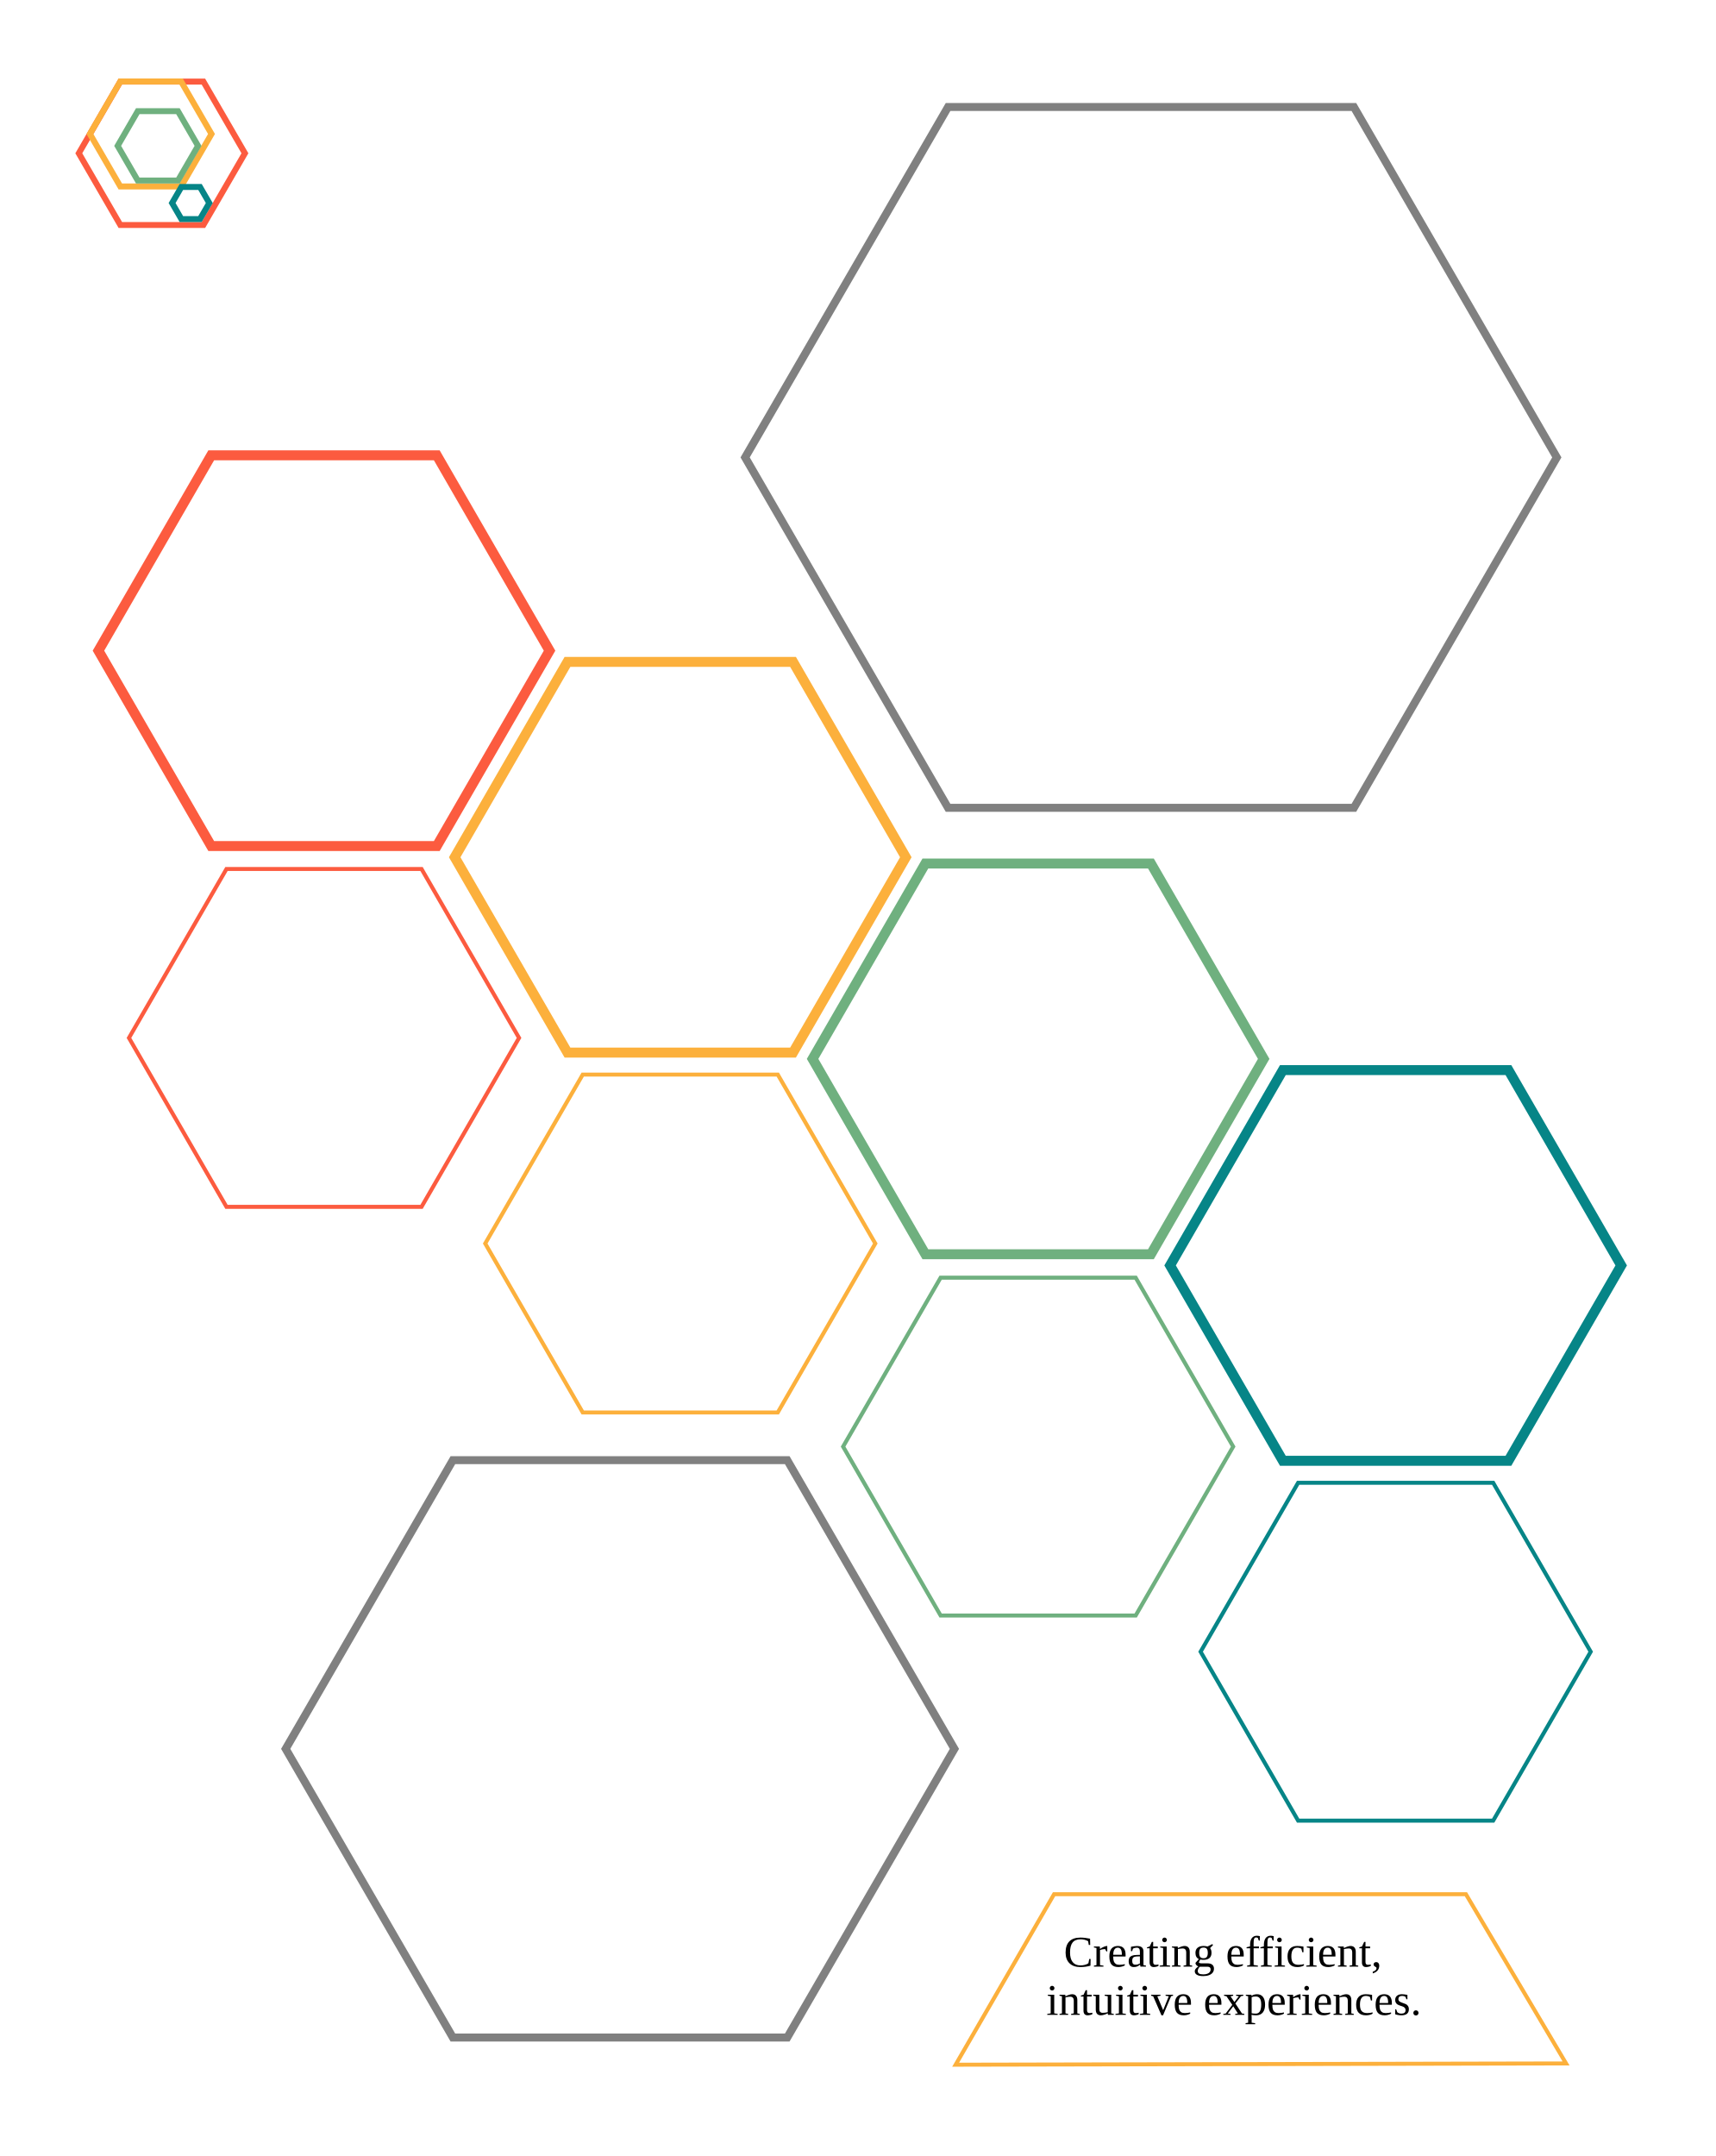
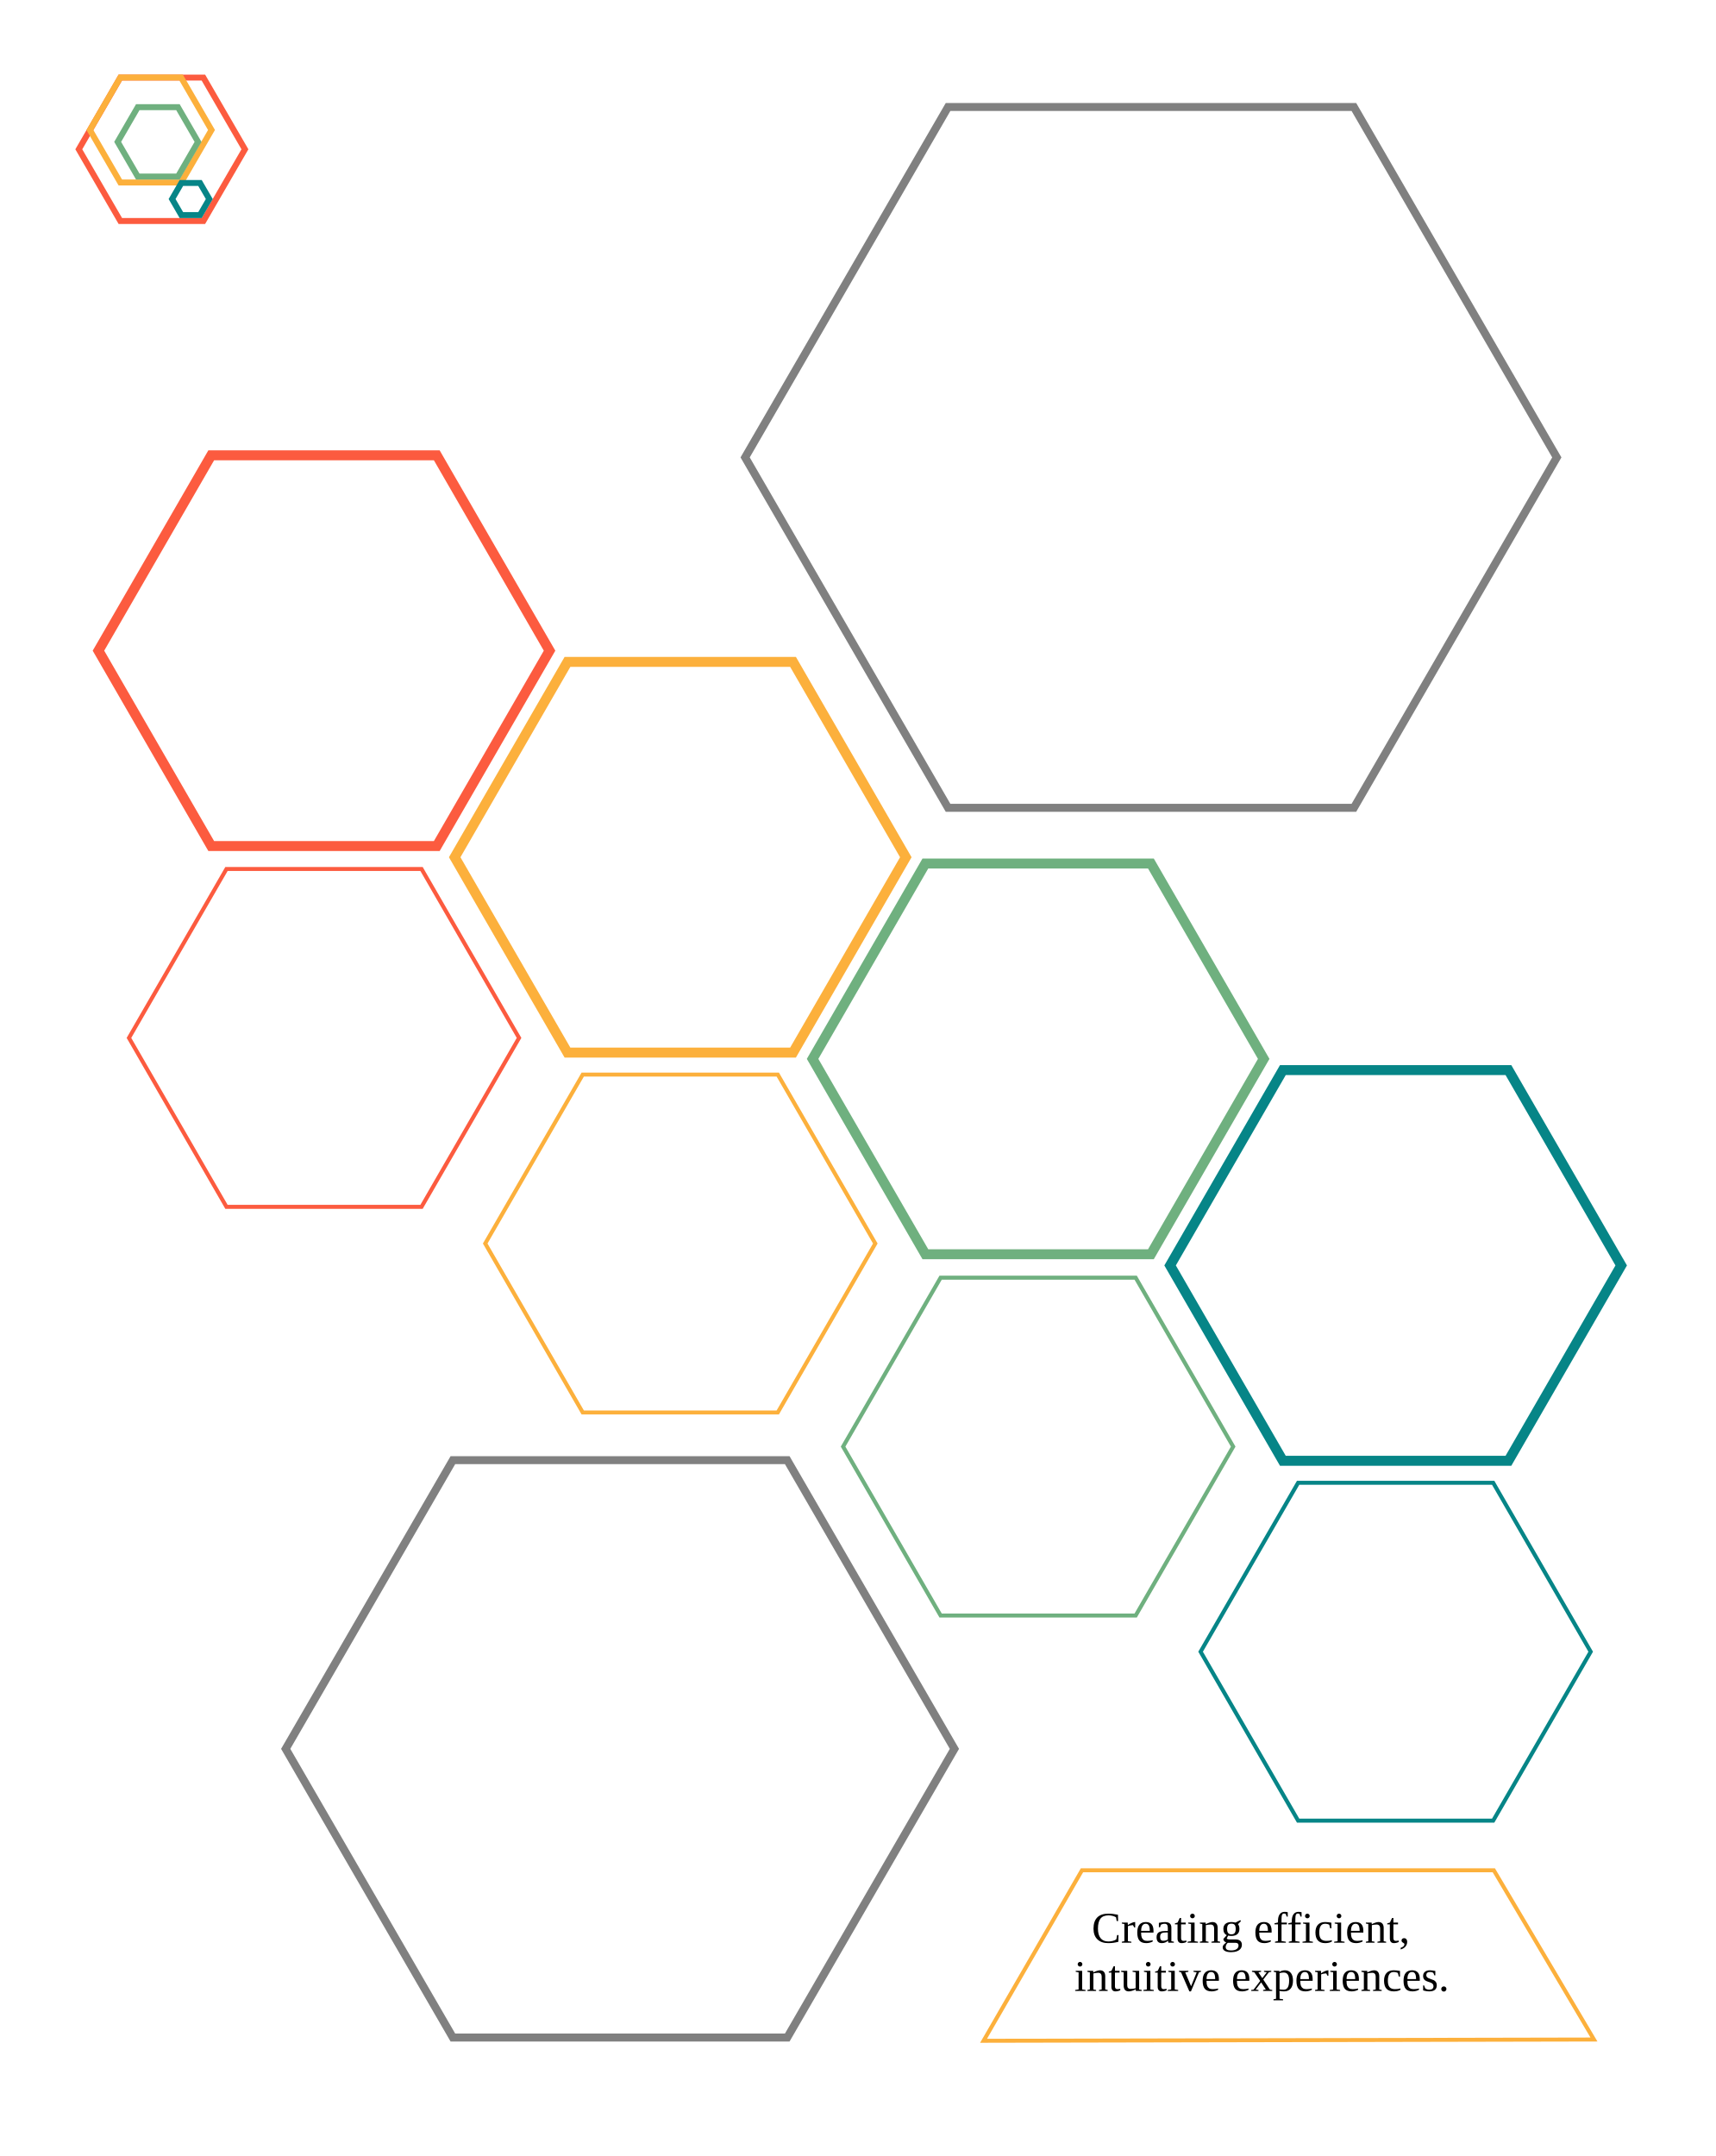
<svg xmlns="http://www.w3.org/2000/svg" xmlns:xlink="http://www.w3.org/1999/xlink" id="svg2" version="1.1" width="860.703" height="1081.35">
  <defs id="defs6" />
  <text xml:space="preserve" style="font-size:40px;font-style:normal;font-weight:normal;line-height:125%;letter-spacing:0px;word-spacing:0px;fill:#000000;fill-opacity:1;stroke:none;font-family:Sans" x="759.629" y="28.686" id="text3011">
    <tspan id="tspan3013" x="759.629" y="28.686" />
  </text>
  <flowRoot xml:space="preserve" id="flowRoot4327" style="font-size:11px;font-style:normal;font-weight:normal;line-height:125%;letter-spacing:0px;word-spacing:0px;fill:#000000;fill-opacity:1;stroke:none;font-family:Museo 300;-inkscape-font-specification:Museo 300" transform="translate(48.88329,44.35)">
    <flowRegion id="flowRegion4329">
      <rect id="rect4331" width="146" height="126" x="243" y="594" style="font-size:11px;font-family:Museo 300;-inkscape-font-specification:Museo 300" />
    </flowRegion>
    <flowPara id="flowPara4333" />
  </flowRoot>
  <flowRoot xml:space="preserve" id="flowRoot4421" style="font-size:11px;font-style:normal;font-weight:normal;line-height:125%;letter-spacing:0px;word-spacing:0px;fill:#000000;fill-opacity:1;stroke:none;font-family:Museo 700;-inkscape-font-specification:Museo 700" transform="translate(48.88329,44.35)">
    <flowRegion id="flowRegion4423">
      <rect id="rect4425" width="275" height="97" x="34" y="18" style="font-size:11px;font-family:Museo 700;-inkscape-font-specification:Museo 700" />
    </flowRegion>
    <flowPara id="flowPara4427" />
  </flowRoot>
-   <g id="g3086" transform="translate(-141.5873,30)">
-     <g transform="translate(-2,18.63221)" id="g3906">
+   <g id="g3086" transform="translate(-141.5873,28)">
+     <g transform="translate(2,18.63221)" id="g3906">
      <flowRoot xml:space="preserve" id="flowRoot3075" style="font-size:40px;font-style:normal;font-weight:normal;line-height:125%;letter-spacing:0px;word-spacing:0px;fill:#000000;fill-opacity:1;stroke:none;font-family:Museo 500;-inkscape-font-specification:Museo 500" transform="translate(44.25297,-1.270358)">
        <flowRegion id="flowRegion3077">
          <rect id="rect3079" width="332" height="104" x="226" y="4" style="font-family:Museo 500;-inkscape-font-specification:Museo 500" />
        </flowRegion>
        <flowPara id="flowPara3081" style="font-size:45px">Marielle Hsu</flowPara>
      </flowRoot>
      <flowRoot xml:space="preserve" id="flowRoot3130" style="font-size:20px;font-style:normal;font-weight:normal;line-height:125%;letter-spacing:0px;word-spacing:0px;fill:#6f6f6f;fill-opacity:0;stroke:none;font-family:Museo 300;-inkscape-font-specification:Museo 300" transform="translate(-0.5870301,-8.508143)">
        <flowRegion id="flowRegion3132">
          <rect id="rect3134" width="244" height="67" x="271" y="50" style="font-size:20px;fill:#6f6f6f;fill-opacity:0;font-family:Museo 300;-inkscape-font-specification:Museo 300" />
        </flowRegion>
-         <flowPara id="flowPara3136" style="font-size:16px;font-style:normal;fill:#6e6e6e;fill-opacity:1;-inkscape-font-specification:Museo 300 Light">contact<flowSpan style="-inkscape-font-specification:Tahoma;font-family:Tahoma;font-weight:normal;font-style:normal;font-stretch:normal;font-variant:normal;font-size:13px" id="flowSpan3180">@</flowSpan>mariellehsu.com</flowPara>
+         <flowPara id="flowPara3136" style="font-size:16px;font-style:normal;fill:#6e6e6e;fill-opacity:1;-inkscape-font-specification:Museo 300 Light">contact<flowSpan style="font-size:13px;font-style:normal;font-variant:normal;font-weight:normal;font-stretch:normal;font-family:Tahoma;-inkscape-font-specification:Tahoma" id="flowSpan3180">@</flowSpan>mariellehsu.com</flowPara>
      </flowRoot>
    </g>
    <g id="layer1" transform="matrix(0.2109527,0,0,0.2109527,180.0096,-138.1776)">
      <path style="fill:none;stroke:#fc5b3f;stroke-width:13.606;stroke-linecap:square;stroke-linejoin:miter;stroke-miterlimit:4;stroke-opacity:1;stroke-dasharray:none" id="path2987-4" d="m 300.087,143.791 -94.329,163.383 -188.658,0 -94.329,-163.383 94.329,-163.383 188.658,0 z" transform="matrix(1.046868,0,0,1.043563,86.08695,727.1885)" />
      <path style="fill:none;stroke:#fcb03c;stroke-width:18.59;stroke-linecap:square;stroke-linejoin:miter;stroke-miterlimit:4;stroke-opacity:1;stroke-dasharray:none" id="path2987-4-1" d="m 300.087,143.791 -94.329,163.383 -188.658,0 -94.329,-163.383 94.329,-163.383 188.658,0 z" transform="matrix(0.766218,0,0,0.7637907,90.82925,721.5159)" />
      <path style="fill:none;stroke:#068587;stroke-width:60.764;stroke-linecap:square;stroke-linejoin:miter;stroke-miterlimit:4;stroke-opacity:1;stroke-dasharray:none" id="path2987-4-7" d="m 300.087,143.791 -94.329,163.383 -188.658,0 -94.329,-163.383 94.329,-163.383 188.658,0 z" transform="matrix(0.2344116,0,0,0.2336716,245.1576,961.8998)" />
      <path style="fill:none;stroke:#6fb07f;stroke-width:28.124;stroke-linecap:square;stroke-linejoin:miter;stroke-miterlimit:4;stroke-opacity:1;stroke-dasharray:none" id="path2987-4-4" d="m 300.087,143.791 -94.329,163.383 -188.658,0 -94.329,-163.383 94.329,-163.383 188.658,0 z" transform="matrix(0.5064827,0,0,0.5048573,136.7709,787.0006)" />
    </g>
  </g>
  <g id="g4203" transform="translate(51.74825,82.35)">
    <flowRoot transform="translate(-24.67992,-293.6992)" style="font-size:11px;font-style:normal;font-weight:normal;line-height:125%;letter-spacing:0px;word-spacing:0px;fill:#000000;fill-opacity:1;stroke:none;font-family:Museo 300;-inkscape-font-specification:Museo 300" id="flowRoot4355" xml:space="preserve">
      <flowRegion id="flowRegion4357">
        <rect style="font-size:11px;font-family:Museo 300;-inkscape-font-specification:Museo 300" y="712" x="41" height="168" width="196" id="rect4359" />
      </flowRegion>
      <flowPara style="text-align:center;text-anchor:middle" id="flowPara4334">paper prototype</flowPara>
      <flowPara style="text-align:center;text-anchor:middle" id="flowPara4756">POPapp (mobile and web)</flowPara>
      <flowPara style="text-align:center;text-anchor:middle" id="flowPara4760">pen and paper</flowPara>
    </flowRoot>
    <path transform="matrix(0.8857846,0,0,0.8857846,-154.9611,314.2093)" d="m 410.454,140 -55.227,95.656 -110.454,0 L 189.546,140 l 55.227,-95.656 110.454,0 z" id="path4104-7" style="fill:none;stroke:#fc5b3f;stroke-width:2.258;stroke-miterlimit:4;stroke-opacity:1;stroke-dasharray:none" />
-     <flowRoot transform="matrix(0.5,-0.8660254,0.8660254,0.5,-32.83706,441.245)" style="font-size:40px;font-style:normal;font-weight:normal;line-height:125%;letter-spacing:0px;word-spacing:0px;fill:#000000;fill-opacity:1;stroke:none;font-family:Sans" id="flowRoot4429-5" xml:space="preserve">
+     <flowRoot transform="matrix(0.5,-0.8660254,0.8660254,0.5,-32.83706,439.245)" style="font-size:40px;font-style:normal;font-weight:normal;line-height:125%;letter-spacing:0px;word-spacing:0px;fill:#000000;fill-opacity:1;stroke:none;font-family:Sans" id="flowRoot4429-5" xml:space="preserve">
      <flowRegion id="flowRegion4431-5">
        <rect y="19" x="34" height="91" width="298" id="rect4433-1" />
      </flowRegion>
      <flowPara style="font-size:22.5px;font-family:Museo 700;-inkscape-font-specification:Museo 700" id="flowPara4435-7">TOOLS</flowPara>
    </flowRoot>
  </g>
  <g id="g4266" transform="translate(46.88329,102.35)">
    <path transform="matrix(0.8668703,0,0,0.8709788,195.4323,-142.3419)" d="m 231.508,540 -58.246,100.885 -116.492,0 L -1.475,540 56.771,439.115 l 116.492,0 z" id="path3043" style="fill:none;stroke:none" />
    <flowRoot id="flowRoot3841" style="font-size:11px;font-style:normal;font-weight:normal;line-height:125%;letter-spacing:0px;word-spacing:0px;fill:#000000;fill-opacity:1;stroke:none;font-family:Museo 300;-inkscape-font-specification:Museo 300" xml:space="preserve">
      <flowRegion id="flowRegion3843">
        <use id="use3845" xlink:href="#path3043" y="0" x="0" width="765" height="990" />
      </flowRegion>
-       <flowPara id="flowPara3847" style="font-style:normal;font-variant:normal;font-weight:600;font-stretch:normal;font-family:Museo 700;-inkscape-font-specification:Museo 700 Semi-Bold">Website rebrands :</flowPara>
+       <flowPara id="flowPara3847" style="font-style:normal;font-variant:normal;font-weight:600;font-stretch:normal;font-family:Museo 700;-inkscape-font-specification:Museo 700 Semi-Bold">Website rebrands</flowPara>
      <flowPara id="flowPara3849">stakeholder interviews, user research, partner collaboration and communication, client communication, card sorting, understanding a project brief, time management, market and competitive research, information architecture, wireframing, appropriate use of design triggers.</flowPara>
    </flowRoot>
    <path transform="matrix(1.024314,0,0,1.024314,-12.95923,184.1978)" d="m 410.454,140 -55.227,95.656 -110.454,0 L 189.546,140 l 55.227,-95.656 110.454,0 z" id="path4104-4" style="fill:none;stroke:#fcb03c;stroke-width:4.881;stroke-miterlimit:4;stroke-opacity:1;stroke-dasharray:none" />
  </g>
  <g id="g4275" transform="translate(44.91824,82.35)">
    <flowRoot transform="translate(-30.07638,-85.73697)" style="font-size:11px;font-style:normal;font-weight:normal;line-height:125%;letter-spacing:0px;word-spacing:0px;fill:#000000;fill-opacity:1;stroke:none;font-family:Museo 300;-inkscape-font-specification:Museo 300" id="flowRoot4335" xml:space="preserve">
      <flowRegion id="flowRegion4337">
        <rect style="font-size:11px;font-family:Museo 300;-inkscape-font-specification:Museo 300" y="580" x="238" height="136" width="177" id="rect4339" />
      </flowRegion>
      <flowPara id="flowPara4341" style="text-align:center;text-anchor:middle">Google Drive</flowPara>
      <flowPara id="flowPara4343" style="text-align:center;text-anchor:middle">Google Forms</flowPara>
      <flowPara id="flowPara4345" style="text-align:center;text-anchor:middle">group collaboration</flowPara>
      <flowPara id="flowPara4347" style="text-align:center;text-anchor:middle">Zurb.com design triggers</flowPara>
      <flowPara style="text-align:center;text-anchor:middle" id="flowPara3165">pen and paper</flowPara>
      <flowPara id="flowPara4349" style="text-align:center;text-anchor:middle">Omnigraffle</flowPara>
      <flowPara id="flowPara4353" style="text-align:center;text-anchor:middle">whiteboard</flowPara>
      <flowPara style="text-align:center;text-anchor:middle" id="flowPara4315">Invision</flowPara>
    </flowRoot>
    <path style="fill:none;stroke:#fcb03c;stroke-width:2.258;stroke-miterlimit:4;stroke-opacity:1;stroke-dasharray:none" id="path4104-7-0" d="m 410.454,140 -55.227,95.656 -110.454,0 L 189.546,140 l 55.227,-95.656 110.454,0 z" transform="matrix(0.8857846,0,0,0.8857846,30.56474,417.3313)" />
  </g>
  <g id="g4356" transform="translate(46.88329,307.083)">
    <path transform="matrix(0.8668703,0,0,0.8709788,372.7781,-246.2481)" d="m 231.508,540 -58.246,100.885 -116.492,0 L -1.475,540 56.771,439.115 l 116.492,0 z" id="path3043-1" style="fill:none;stroke:none" />
    <flowRoot id="flowRoot3869" style="font-size:11.021px;font-style:normal;font-weight:normal;line-height:125%;letter-spacing:0px;word-spacing:0px;fill:#000000;fill-opacity:1;stroke:none;font-family:Sans" xml:space="preserve">
      <flowRegion id="flowRegion3871">
        <use id="use3873" xlink:href="#path3043-1" y="0" x="0" width="765" height="990" />
      </flowRegion>
-       <flowPara id="flowPara3875" style="font-size:11px;line-height:125%;font-family:Museo 700;-inkscape-font-specification:Museo 700">Visual design and front-end web development :</flowPara>
-       <flowPara id="flowPara3879" style="font-size:11px;line-height:125%;font-family:Museo 300;-inkscape-font-specification:Museo 300">HTML, CSS, JavaScript, jquery, version control, security, typography, layout, intuitive flow, grid systems, color palettes, mood boards, personal branding.</flowPara>
+       <flowPara id="flowPara3875" style="font-size:11px;line-height:125%;font-family:Museo 700;-inkscape-font-specification:Museo 700">Visual design and front-end web development</flowPara>
+       <flowPara id="flowPara3879" style="font-size:11px;line-height:125%;font-family:Museo 300;-inkscape-font-specification:Museo 300">HTML, CSS, JavaScript, jquery, version control, security, typography, layout, intuitive flow, grid systems, color palettes, mood boards, personal branding, and all of the previous.</flowPara>
    </flowRoot>
    <path style="fill:none;stroke:#6fb07f;stroke-width:4.881;stroke-miterlimit:4;stroke-opacity:1;stroke-dasharray:none" id="path4104-4-9" d="m 410.454,140 -55.227,95.656 -110.454,0 L 189.546,140 l 55.227,-95.656 110.454,0 z" transform="matrix(1.024314,0,0,1.024314,166.56,80.596)" />
  </g>
  <g id="g4420" transform="translate(43.09168,287.083)">
    <flowRoot transform="translate(-40.73917,-312.3628)" style="font-size:11px;font-style:normal;font-weight:normal;line-height:125%;letter-spacing:0px;word-spacing:0px;fill:#000000;fill-opacity:1;stroke:none;font-family:Museo 300;-inkscape-font-specification:Museo 300" id="flowRoot4109" xml:space="preserve">
      <flowRegion id="flowRegion4111">
        <rect style="font-size:11px;font-family:Museo 300;-inkscape-font-specification:Museo 300" y="690" x="431" height="122" width="175" id="rect4113" />
      </flowRegion>
      <flowPara id="flowPara4277" style="text-align:center;text-anchor:middle">emacs</flowPara>
      <flowPara style="text-align:center;text-anchor:middle" id="flowPara4744">Notepad++</flowPara>
      <flowPara id="flowPara4279" style="text-align:center;text-anchor:middle">Google Drive</flowPara>
-       <flowPara style="text-align:center;text-anchor:middle" id="flowPara4734">scissors and glue</flowPara>
+       <flowPara style="text-align:center;text-anchor:middle" id="flowPara4734">scissors and tape</flowPara>
      <flowPara style="text-align:center;text-anchor:middle" id="flowPara4764">pen and paper</flowPara>
      <flowPara style="text-align:center;text-anchor:middle" id="flowPara4736">Omnigraffle</flowPara>
      <flowPara id="flowPara4283" style="text-align:center;text-anchor:middle">whiteboard</flowPara>
      <flowPara style="text-align:center;text-anchor:middle" id="flowPara4701">Invision</flowPara>
      <flowPara id="flowPara4685" style="text-align:center;text-anchor:middle">github</flowPara>
    </flowRoot>
    <path transform="matrix(0.8857846,0,0,0.8857846,211.9105,314.4553)" d="m 410.454,140 -55.227,95.656 -110.454,0 L 189.546,140 l 55.227,-95.656 110.454,0 z" id="path4104-7-0-4" style="fill:none;stroke:#6fb07f;stroke-width:2.258;stroke-miterlimit:4;stroke-opacity:1;stroke-dasharray:none" />
  </g>
  <g id="g4435" transform="translate(46.88329,307.083)">
    <path transform="matrix(0.8668703,0,0,0.8709788,550.1238,-142.9205)" d="m 231.508,540 -58.246,100.885 -116.492,0 L -1.475,540 56.771,439.115 l 116.492,0 z" id="path3043-4" style="fill:none;stroke:none" />
    <flowRoot id="flowRoot3905" style="font-size:11px;font-style:normal;font-weight:normal;line-height:125%;letter-spacing:0px;word-spacing:0px;fill:#000000;fill-opacity:1;stroke:none;font-family:Museo 300;-inkscape-font-specification:Museo 300" xml:space="preserve">
      <flowRegion id="flowRegion3907">
        <use id="use3909" xlink:href="#path3043-4" y="0" x="0" width="765" height="990" />
      </flowRegion>
-       <flowPara id="flowPara3911" style="font-style:normal;font-variant:normal;font-weight:600;font-stretch:normal;font-family:Museo 700;-inkscape-font-specification:Museo 700 Semi-Bold">Client work :</flowPara>
+       <flowPara id="flowPara3911" style="font-style:normal;font-variant:normal;font-weight:600;font-stretch:normal;font-family:Museo 700;-inkscape-font-specification:Museo 700 Semi-Bold">Client work</flowPara>
      <flowPara id="flowPara3913">communication,</flowPara>
      <flowPara id="flowPara4459">scope creep, setting expectations, user research and interviews, mockups, and all of the previous.</flowPara>
    </flowRoot>
    <path transform="matrix(1.024314,0,0,1.024314,345.8862,184.1978)" d="m 410.454,140 -55.227,95.656 -110.454,0 L 189.546,140 l 55.227,-95.656 110.454,0 z" id="path4104-4-9-8" style="fill:none;stroke:#068587;stroke-width:4.881;stroke-miterlimit:4;stroke-opacity:1;stroke-dasharray:none" />
  </g>
  <g id="g4444" transform="translate(46.88329,287.083)">
    <flowRoot transform="translate(-23.09342,-89.53124)" style="font-size:11px;font-style:normal;font-weight:normal;line-height:125%;letter-spacing:0px;word-spacing:0px;fill:#000000;fill-opacity:1;stroke:none;font-family:Museo 300;-inkscape-font-specification:Museo 300" id="flowRoot4137" xml:space="preserve">
      <flowRegion id="flowRegion4139">
        <rect style="font-size:11px;font-family:Museo 300;-inkscape-font-specification:Museo 300" y="570" x="601" height="165.912" width="150.552" id="rect4141" />
      </flowRegion>
      <flowPara style="text-align:center;text-anchor:middle" id="flowPara4715">Axure</flowPara>
      <flowPara style="text-align:center;text-anchor:middle" id="flowPara4797">Google Drive</flowPara>
      <flowPara style="text-align:center;text-anchor:middle" id="flowPara4801">Google Calendar</flowPara>
      <flowPara id="flowPara4213" style="text-align:center;text-anchor:middle">kimono labs API builder</flowPara>
      <flowPara style="text-align:center;text-anchor:middle" id="flowPara4787">pen and paper</flowPara>
      <flowPara style="text-align:center;text-anchor:middle" id="flowPara4789">Omnigraffle</flowPara>
      <flowPara style="text-align:center;text-anchor:middle" id="flowPara4791">whiteboard</flowPara>
      <flowPara style="text-align:center;text-anchor:middle" id="flowPara4793">Invision</flowPara>
      <flowPara id="flowPara4223" style="text-align:center;text-anchor:middle">jsfiddle</flowPara>
    </flowRoot>
    <path transform="matrix(0.8857846,0,0,0.8857846,387.4451,417.3313)" d="m 410.454,140 -55.227,95.656 -110.454,0 L 189.546,140 l 55.227,-95.656 110.454,0 z" id="path4104-7-0-4-8" style="fill:none;stroke:#068587;stroke-width:2.258;stroke-miterlimit:4;stroke-opacity:1;stroke-dasharray:none" />
  </g>
  <g id="g4245" transform="translate(48.88329,44.35)">
    <g transform="translate(-6,6)" id="g3105">
      <path style="fill:none;stroke:#808080;stroke-width:3.936;stroke-miterlimit:4;stroke-opacity:1;stroke-dasharray:none" id="path3113-1" d="m 310,760 -100,173.205 -200,0 L -90,760 10,586.795 l 200,0 z" transform="matrix(1.017861,0,0,1.014676,422.4861,-592.0902)" />
-       <flowRoot transform="matrix(0.5,-0.8660254,0.8660254,0.5,287.0046,172.095)" style="font-size:40px;font-style:normal;font-weight:normal;line-height:125%;letter-spacing:0px;word-spacing:0px;fill:#000000;fill-opacity:1;stroke:none;font-family:Sans" id="flowRoot4429-3" xml:space="preserve">
+       <flowRoot transform="matrix(0.5,-0.8660254,0.8660254,0.5,283.0046,172.095)" style="font-size:40px;font-style:normal;font-weight:normal;line-height:125%;letter-spacing:0px;word-spacing:0px;fill:#000000;fill-opacity:1;stroke:none;font-family:Sans" id="flowRoot4429-3" xml:space="preserve">
        <flowRegion id="flowRegion4431-6">
          <rect y="19" x="34" height="91" width="298" id="rect4433-17" />
        </flowRegion>
        <flowPara style="font-size:28px;font-family:Museo 700;-inkscape-font-specification:Museo 700" id="flowPara4435-6">EXPERIENCE</flowPara>
      </flowRoot>
    </g>
    <path style="fill:none;stroke:none" id="path3113-1-1" d="m 310,760 -100,173.205 -200,0 L -90,760 10,586.795 l 200,0 z" transform="matrix(0.9749733,0,0,0.9719221,421.2038,-553.598)" />
    <flowRoot id="flowRoot3952" style="font-size:12px;font-style:normal;font-weight:normal;line-height:125%;letter-spacing:0px;word-spacing:0px;fill:#000000;fill-opacity:1;stroke:none;font-family:Museo 300;-inkscape-font-specification:Museo 300" xml:space="preserve">
      <flowRegion id="flowRegion3954">
        <use height="990" width="765" id="use3956" xlink:href="#path3113-1-1" y="0" x="0" />
      </flowRegion>
      <flowPara id="flowPara4024" style="font-size:6px;font-style:normal;font-variant:normal;font-weight:600;font-stretch:normal;font-family:Museo 700;-inkscape-font-specification:Museo 700 Semi-Bold"> </flowPara>
      <flowPara style="font-size:12px;font-style:normal;font-variant:normal;font-weight:600;font-stretch:normal;font-family:Museo 700;-inkscape-font-specification:Museo 700 Semi-Bold" id="flowPara3177">Application/UX Designer </flowPara>
      <flowPara style="font-size:12px;font-style:normal;font-variant:normal;font-weight:300;font-stretch:normal;font-family:Museo 300;-inkscape-font-specification:Museo 300 Light" id="flowPara4204">San Francisco, CA</flowPara>
      <flowPara style="font-size:12px;font-style:normal;font-variant:normal;font-weight:300;font-stretch:normal;font-family:Museo 300;-inkscape-font-specification:Museo 300 Light" id="flowPara4206">Public Utilites Comission   2015</flowPara>
      <flowPara style="font-size:12px;font-style:normal;font-variant:normal;font-weight:600;font-stretch:normal;font-family:Museo 700;-inkscape-font-specification:Museo 700 Semi-Bold" id="flowPara4210" />
      <flowPara style="font-size:12px" id="flowPara4004">
        <flowSpan id="flowSpan4220" style="font-size:12px;font-style:normal;font-variant:normal;font-weight:600;font-stretch:normal;font-family:Museo 700;-inkscape-font-specification:Museo 700 Semi-Bold">Visual/UX Designer </flowSpan>San Francisco, CA</flowPara>
      <flowPara style="font-size:12px" id="flowPara3960">Department of Public Works    2014 - 2015</flowPara>
      <flowPara style="font-size:12px" id="flowPara3962" />
      <flowPara style="font-size:12px" id="flowPara3964">
        <flowSpan id="flowSpan4008" style="font-size:12px;font-style:normal;font-variant:normal;font-weight:600;font-stretch:normal;font-family:Museo 700;-inkscape-font-specification:Museo 700 Semi-Bold">Retail Interaction Designer</flowSpan> San Francisco, CA</flowPara>
      <flowPara style="font-size:12px" id="flowPara3966">Other Machine Co.   2013 - 2014</flowPara>
      <flowPara style="font-size:12px" id="flowPara3968" />
      <flowPara style="font-size:12px" id="flowPara3970">
        <flowSpan id="flowSpan4010" style="font-size:12px;font-style:normal;font-variant:normal;font-weight:600;font-stretch:normal;font-family:Museo 700;-inkscape-font-specification:Museo 700 Semi-Bold">Quality Assurance Tester</flowSpan> San Francisco, CA</flowPara>
      <flowPara style="font-size:12px" id="flowPara3972">Gree International, Inc.   2012 - 2013</flowPara>
      <flowPara style="font-size:12px" id="flowPara3974" />
      <flowPara style="font-size:12px" id="flowPara3976">
        <flowSpan id="flowSpan4014" style="font-size:12px;font-style:normal;font-variant:normal;font-weight:600;font-stretch:normal;font-family:Museo 700;-inkscape-font-specification:Museo 700 Semi-Bold">QA Process Consultant</flowSpan> Berkeley, CA</flowPara>
      <flowPara style="font-size:12px" id="flowPara3978">Crater House   2012</flowPara>
      <flowPara style="font-size:12px" id="flowPara3980" />
      <flowPara style="font-size:12px" id="flowPara3982">
        <flowSpan id="flowSpan4018" style="font-size:12px;font-style:normal;font-variant:normal;font-weight:600;font-stretch:normal;font-family:Museo 700;-inkscape-font-specification:Museo 700 Semi-Bold">Quality Assurance Tester / Lead</flowSpan> San Francisco, CA</flowPara>
      <flowPara style="font-size:12px" id="flowPara3984">Songbird    2009 - 2012</flowPara>
      <flowPara style="font-size:12px" id="flowPara3986" />
      <flowPara style="font-size:12px" id="flowPara3988">
        <flowSpan id="flowSpan4020" style="font-size:12px;font-style:normal;font-variant:normal;font-weight:600;font-stretch:normal;font-family:Museo 700;-inkscape-font-specification:Museo 700 Semi-Bold">Systems Administrator</flowSpan> Oakland, CA</flowPara>
      <flowPara style="font-size:12px" id="flowPara3990">Xantrion Consulting    2009</flowPara>
      <flowPara style="font-size:12px" id="flowPara3992" />
      <flowPara style="font-size:12px" id="flowPara3994">
        <flowSpan id="flowSpan4022" style="font-size:12px;font-style:normal;font-variant:normal;font-weight:600;font-stretch:normal;font-family:Museo 700;-inkscape-font-specification:Museo 700 Semi-Bold">Department Secretary</flowSpan>  Berkeley, CA</flowPara>
      <flowPara style="font-size:12px" id="flowPara3996">UC Berkeley, EECS   2008</flowPara>
    </flowRoot>
    <flowRoot xml:space="preserve" id="flowRoot4212" style="fill:black;stroke:none;stroke-opacity:1;stroke-width:1px;stroke-linejoin:miter;stroke-linecap:butt;fill-opacity:1;font-family:Arial;font-style:normal;font-weight:normal;font-size:20px;line-height:125%;letter-spacing:0px;word-spacing:0px;-inkscape-font-specification:Arial;font-stretch:normal;font-variant:normal">
      <flowRegion id="flowRegion4214">
        <rect id="rect4216" width="16" height="31" x="771" y="395.349" />
      </flowRegion>
      <flowPara id="flowPara4218" />
    </flowRoot>
  </g>
  <path transform="matrix(0.8513692,0,0,0.8487049,247.757,201.346)" d="m 310,760 -100,173.205 -200,0 L -90,760 10,586.795 l 200,0 z" id="path3113-4" style="fill:none;stroke:none" />
  <g id="g4115" transform="translate(46.88329,46.35)">
    <g transform="translate(28,-34)" id="g3112">
      <path style="fill:none;stroke:#808080;stroke-width:4.777;stroke-miterlimit:4;stroke-opacity:1;stroke-dasharray:none" id="path3113" d="m 310,760 -100,173.205 -200,0 L -90,760 10,586.795 l 200,0 z" transform="matrix(0.8385793,0,0,0.835955,143.8983,229.4659)" />
-       <flowRoot transform="matrix(0.5,-0.8660254,0.8660254,0.5,22.6029,863.6151)" style="font-size:40px;font-style:normal;font-weight:normal;line-height:125%;letter-spacing:0px;word-spacing:0px;fill:#000000;fill-opacity:1;stroke:none;font-family:Sans" id="flowRoot4429-3-6" xml:space="preserve">
+       <flowRoot transform="matrix(0.5,-0.8660254,0.8660254,0.5,20.6029,863.6151)" style="font-size:40px;font-style:normal;font-weight:normal;line-height:125%;letter-spacing:0px;word-spacing:0px;fill:#000000;fill-opacity:1;stroke:none;font-family:Sans" id="flowRoot4429-3-6" xml:space="preserve">
        <flowRegion id="flowRegion4431-6-4">
          <rect y="19" x="34" height="91" width="298" id="rect4433-17-6" />
        </flowRegion>
        <flowPara style="font-size:24px;font-family:Museo 700;-inkscape-font-specification:Museo 700" id="flowPara4435-6-2">EDUCATION</flowPara>
      </flowRoot>
    </g>
    <path style="fill:none;stroke:none" id="path3113-7" d="m 310,760 -100,173.205 -200,0 L -90,760 10,586.795 l 200,0 z" transform="matrix(0.8185793,0,0,0.8160176,178.0984,211.0486)" />
    <flowRoot id="flowRoot4073" style="font-size:12px;font-style:normal;font-weight:normal;line-height:125%;letter-spacing:0px;word-spacing:0px;fill:#000000;fill-opacity:1;stroke:none;font-family:Museo 300;-inkscape-font-specification:Museo 300" xml:space="preserve">
      <flowRegion id="flowRegion4075">
        <use height="990" width="765" id="use4077" xlink:href="#path3113-7" y="0" x="0" />
      </flowRegion>
      <flowPara id="flowPara4079" style="font-size:4px;font-style:normal;font-variant:normal;font-weight:600;font-stretch:normal;font-family:Museo 700;-inkscape-font-specification:Museo 700 Semi-Bold"> </flowPara>
      <flowPara id="flowPara4241" style="font-style:normal;font-variant:normal;font-weight:600;font-stretch:normal;font-family:Museo 700;-inkscape-font-specification:Museo 700 Semi-Bold">General Assemb.ly</flowPara>
      <flowPara id="flowPara4083">San Francisco, CA</flowPara>
      <flowPara id="flowPara4085">User Experience Design   2014</flowPara>
      <flowPara id="flowPara4087" />
      <flowPara id="flowPara4089">
        <flowSpan style="font-style:normal;font-variant:normal;font-weight:600;font-stretch:normal;font-family:Museo 700;-inkscape-font-specification:Museo 700 Semi-Bold" id="flowSpan4091">University of California, Berkeley</flowSpan>           Berkeley, CA</flowPara>
      <flowPara id="flowPara4093">Summer Mandarin Chinese intensive   2007</flowPara>
      <flowPara id="flowPara4095" />
      <flowPara id="flowPara4097" style="font-style:normal;font-variant:normal;font-weight:600;font-stretch:normal;font-family:Museo 700;-inkscape-font-specification:Museo 700 Semi-Bold">University of St Andrews</flowPara>
      <flowPara id="flowPara4101"> Scotland</flowPara>
      <flowPara id="flowPara4103">Semester abroad in Physics and CS   2006</flowPara>
      <flowPara id="flowPara4105" />
      <flowPara id="flowPara4107" style="font-style:normal;font-variant:normal;font-weight:600;font-stretch:normal;font-family:Museo 700;-inkscape-font-specification:Museo 700 Semi-Bold">Bryn Mawr College</flowPara>
      <flowPara id="flowPara4111">Bryn Mawr, PA</flowPara>
      <flowPara id="flowPara4113">Bachelors degree in Physics   2003 - 2007</flowPara>
    </flowRoot>
  </g>
-   <g id="g4285" transform="translate(48.88329,44.35)">
+   <g id="g4285" transform="translate(62.88329,32.35)">
    <path id="path4147" d="m 686.417,905.691 -206.567,0 -49.376,85.521 306.181,-0.637 z" style="fill:none;stroke:#fcb03c;stroke-width:2;stroke-linecap:butt;stroke-linejoin:miter;stroke-miterlimit:4;stroke-opacity:1;stroke-dasharray:none" />
    <text id="text4149" y="942.016" x="583.783" style="font-size:22px;font-style:normal;font-weight:normal;line-height:110%;letter-spacing:0px;word-spacing:0px;fill:#000000;fill-opacity:1;stroke:none;font-family:Museo 300;-inkscape-font-specification:Museo 300" xml:space="preserve">
      <tspan style="font-size:22px;text-align:center;line-height:110%;text-anchor:middle" y="942.016" x="583.783" id="tspan4151">Creating efficient,</tspan>
      <tspan id="tspan4169" style="font-size:22px;text-align:center;line-height:110%;text-anchor:middle" y="966.216" x="583.783">intuitive experiences.</tspan>
    </text>
  </g>
  <g id="g4220" transform="translate(48.88329,44.35)">
    <path transform="matrix(0.8853192,0,0,0.8853192,61.10925,169.3342)" d="m 170.454,130 -55.227,95.656 -110.454,0 L -50.454,130 4.773,34.344 l 110.454,0 z" id="path3927" style="fill:none;stroke:none" />
    <path transform="matrix(1.024314,0,0,1.024314,-193.6551,138.596)" d="m 410.454,140 -55.227,95.656 -110.454,0 L 189.546,140 l 55.227,-95.656 110.454,0 z" id="path4104" style="fill:none;stroke:#fc5b3f;stroke-width:4.881;stroke-miterlimit:4;stroke-opacity:1;stroke-dasharray:none" />
-     <flowRoot transform="matrix(0.5,-0.8660254,0.8660254,0.5,-52.14532,294.5691)" style="font-size:40px;font-style:normal;font-weight:normal;line-height:125%;letter-spacing:0px;word-spacing:0px;fill:#000000;fill-opacity:1;stroke:none;font-family:Sans" id="flowRoot4429" xml:space="preserve">
+     <flowRoot transform="matrix(0.5,-0.8660254,0.8660254,0.5,-52.14532,290.5691)" style="font-size:40px;font-style:normal;font-weight:normal;line-height:125%;letter-spacing:0px;word-spacing:0px;fill:#000000;fill-opacity:1;stroke:none;font-family:Sans" id="flowRoot4429" xml:space="preserve">
      <flowRegion id="flowRegion4431">
        <rect y="19" x="34" height="91" width="298" id="rect4433" />
      </flowRegion>
      <flowPara style="font-size:22.5px;font-family:Museo 700;-inkscape-font-specification:Museo 700" id="flowPara4435">PROJECTS</flowPara>
    </flowRoot>
    <path transform="matrix(0.9688727,0,0,0.9688727,-174.3896,147.8472)" d="m 410.454,140 -55.227,95.656 -110.454,0 L 189.546,140 l 55.227,-95.656 110.454,0 z" id="path4104-3" style="fill:none;stroke:none" />
    <flowRoot id="flowRoot4203" style="font-size:11px;font-style:normal;font-weight:normal;line-height:125%;letter-spacing:0px;word-spacing:0px;fill:#000000;fill-opacity:1;stroke:none;font-family:Museo 300;-inkscape-font-specification:Museo 300" xml:space="preserve" transform="translate(0,2)">
      <flowRegion id="flowRegion4205">
        <use height="990" width="765" id="use4207" xlink:href="#path4104-3" y="0" x="0" />
      </flowRegion>
-       <flowPara style="font-style:normal;font-variant:normal;font-weight:600;font-stretch:normal;font-family:Museo 700;-inkscape-font-specification:Museo 700 Semi-Bold" id="flowPara4209">Mobile app :</flowPara>
+       <flowPara style="font-style:normal;font-variant:normal;font-weight:600;font-stretch:normal;font-family:Museo 700;-inkscape-font-specification:Museo 700 Semi-Bold" id="flowPara4209">
+         <flowSpan style="line-height:200%" id="flowSpan3181">
+           <flowSpan style="line-height:125%" id="flowSpan3183">Mobile app </flowSpan>
+         </flowSpan>
+       </flowPara>
      <flowPara id="flowPara4214">user interviews, card sorting, sketching, research, paper prototype, interaction representation, error handling, testing, iteration, clickable prototype.</flowPara>
    </flowRoot>
  </g>
</svg>
